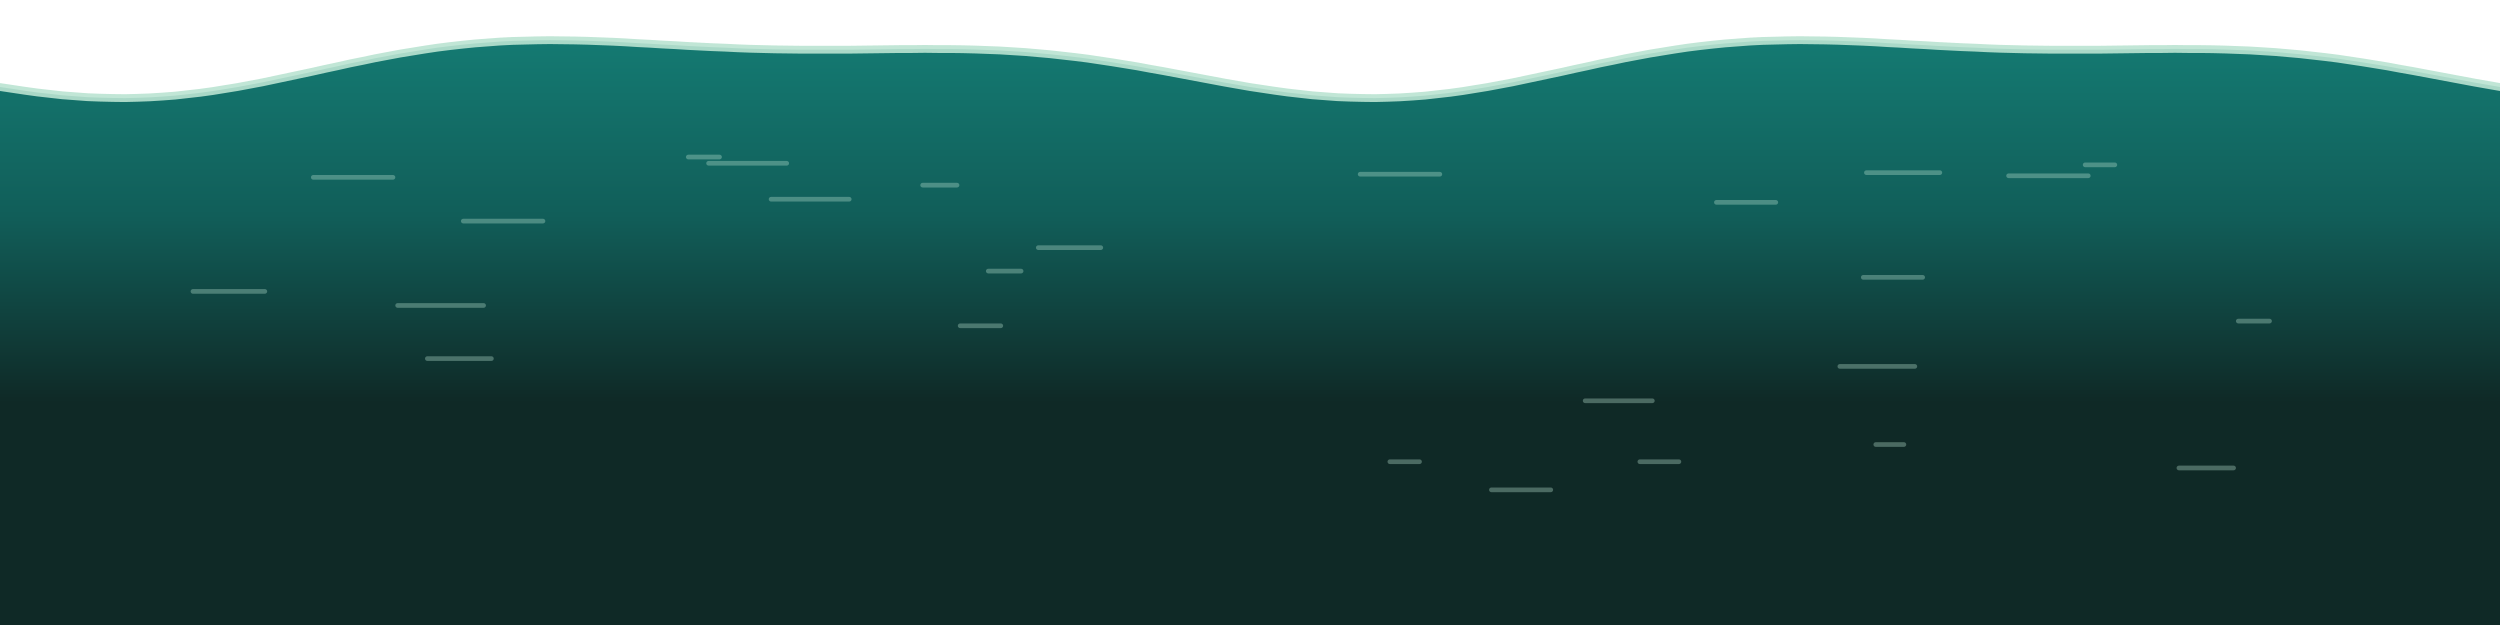
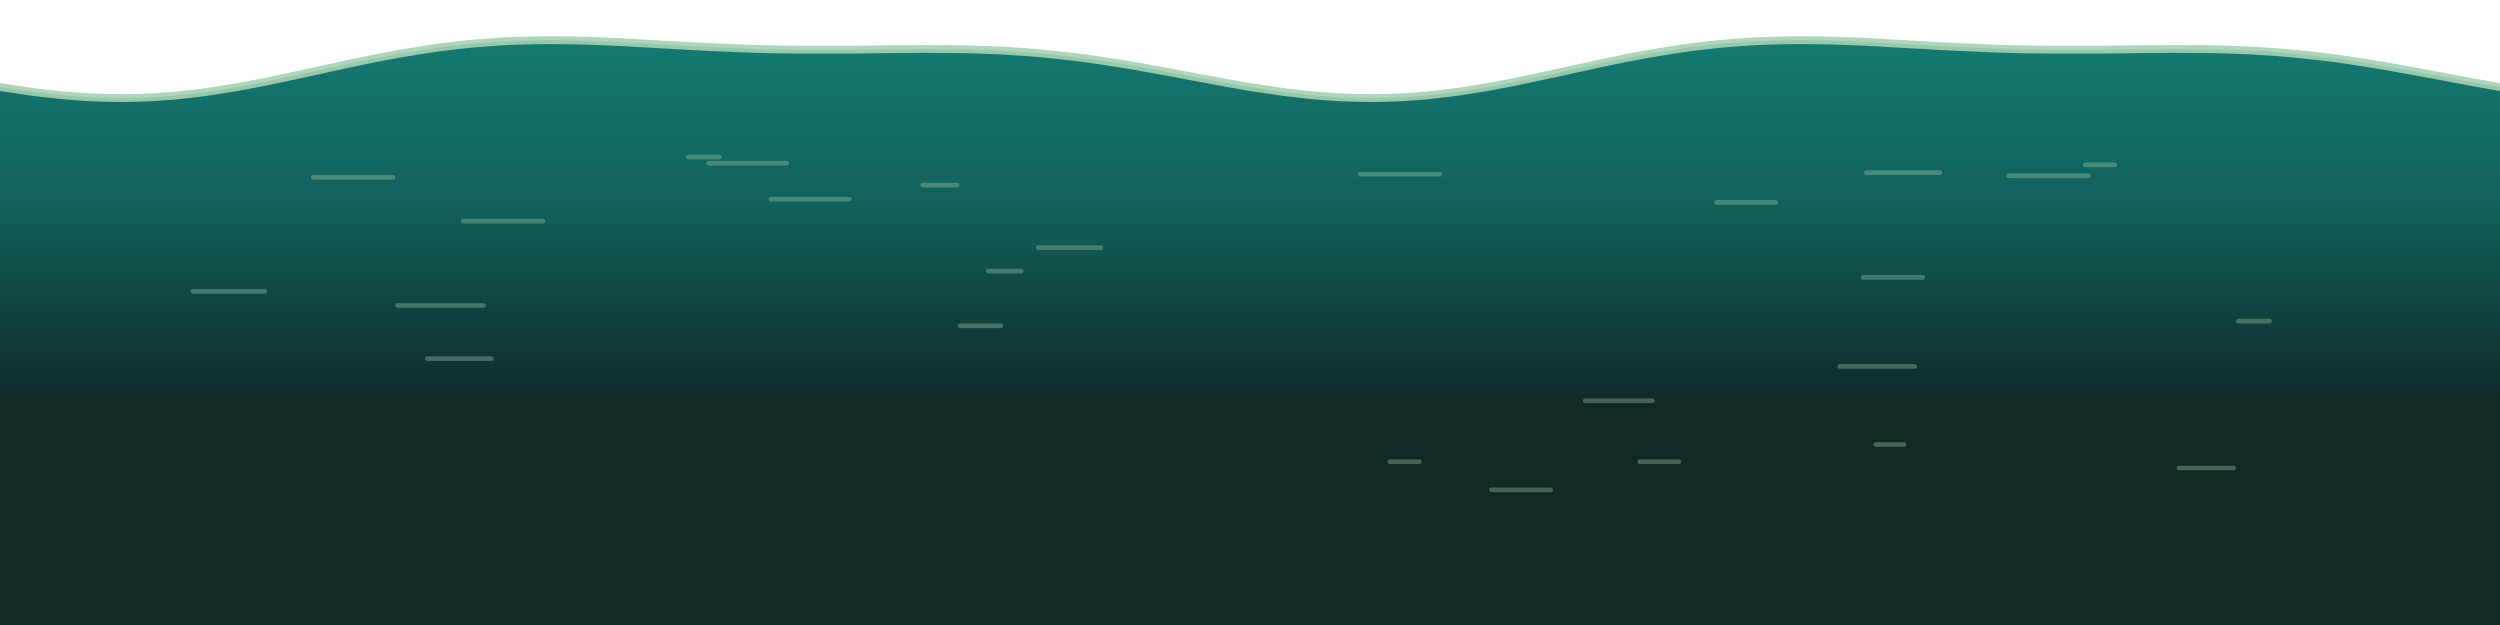
<svg xmlns="http://www.w3.org/2000/svg" viewBox="0 0 1600 400" preserveAspectRatio="none" width="1600" height="400">
  <defs>
    <linearGradient id="g" x1="0" y1="0" x2="0" y2="1">
      <stop offset="0" stop-color="#147A72" />
      <stop offset="0.3" stop-color="#115E59" />
      <stop offset="0.62" stop-color="#0F2926" />
      <stop offset="1" stop-color="#0F2926" />
    </linearGradient>
  </defs>
  <path d="M0,400 L0,55.7 L8,56.9 L16,58.1 L24,59.2 L32,60.1 L40,61.0 L48,61.6 L56,62.2 L64,62.5 L72,62.7 L80,62.8 L88,62.6 L96,62.3 L104,61.8 L112,61.2 L120,60.3 L128,59.4 L136,58.3 L144,57.0 L152,55.7 L160,54.2 L168,52.7 L176,51.0 L184,49.3 L192,47.6 L200,45.9 L208,44.1 L216,42.4 L224,40.6 L232,39.0 L240,37.3 L248,35.8 L256,34.3 L264,33.0 L272,31.7 L280,30.5 L288,29.5 L296,28.6 L304,27.8 L312,27.2 L320,26.6 L328,26.2 L336,26.0 L344,25.8 L352,25.7 L360,25.8 L368,25.9 L376,26.1 L384,26.4 L392,26.7 L400,27.1 L408,27.6 L416,28.0 L424,28.5 L432,28.9 L440,29.4 L448,29.8 L456,30.2 L464,30.5 L472,30.9 L480,31.2 L488,31.4 L496,31.6 L504,31.7 L512,31.8 L520,31.8 L528,31.8 L536,31.8 L544,31.8 L552,31.7 L560,31.6 L568,31.5 L576,31.4 L584,31.4 L592,31.3 L600,31.4 L608,31.4 L616,31.5 L624,31.7 L632,32.0 L640,32.3 L648,32.8 L656,33.3 L664,34.0 L672,34.7 L680,35.6 L688,36.5 L696,37.5 L704,38.7 L712,39.9 L720,41.2 L728,42.5 L736,44.0 L744,45.4 L752,46.9 L760,48.4 L768,49.9 L776,51.4 L784,52.9 L792,54.3 L800,55.7 L808,56.9 L816,58.1 L824,59.2 L832,60.1 L840,61.0 L848,61.6 L856,62.2 L864,62.5 L872,62.7 L880,62.8 L888,62.6 L896,62.3 L904,61.8 L912,61.2 L920,60.3 L928,59.4 L936,58.3 L944,57.0 L952,55.7 L960,54.2 L968,52.7 L976,51.0 L984,49.3 L992,47.6 L1000,45.9 L1008,44.1 L1016,42.4 L1024,40.6 L1032,39.0 L1040,37.3 L1048,35.8 L1056,34.3 L1064,33.0 L1072,31.7 L1080,30.5 L1088,29.5 L1096,28.6 L1104,27.8 L1112,27.2 L1120,26.6 L1128,26.2 L1136,26.0 L1144,25.8 L1152,25.7 L1160,25.8 L1168,25.9 L1176,26.1 L1184,26.4 L1192,26.7 L1200,27.1 L1208,27.6 L1216,28.0 L1224,28.5 L1232,28.9 L1240,29.4 L1248,29.8 L1256,30.2 L1264,30.5 L1272,30.9 L1280,31.2 L1288,31.4 L1296,31.6 L1304,31.7 L1312,31.8 L1320,31.8 L1328,31.8 L1336,31.8 L1344,31.8 L1352,31.7 L1360,31.6 L1368,31.5 L1376,31.4 L1384,31.4 L1392,31.3 L1400,31.4 L1408,31.4 L1416,31.5 L1424,31.7 L1432,32.0 L1440,32.3 L1448,32.8 L1456,33.3 L1464,34.0 L1472,34.7 L1480,35.6 L1488,36.5 L1496,37.5 L1504,38.7 L1512,39.9 L1520,41.2 L1528,42.5 L1536,44.0 L1544,45.4 L1552,46.9 L1560,48.4 L1568,49.9 L1576,51.4 L1584,52.9 L1592,54.3 L1600,55.7 L1600,400 Z" fill="url(#g)" />
-   <path d="M0,55.7 L8,56.9 L16,58.1 L24,59.2 L32,60.1 L40,61.0 L48,61.6 L56,62.2 L64,62.5 L72,62.7 L80,62.8 L88,62.6 L96,62.3 L104,61.8 L112,61.2 L120,60.3 L128,59.4 L136,58.3 L144,57.0 L152,55.7 L160,54.2 L168,52.7 L176,51.0 L184,49.3 L192,47.6 L200,45.9 L208,44.1 L216,42.4 L224,40.6 L232,39.0 L240,37.3 L248,35.8 L256,34.3 L264,33.0 L272,31.7 L280,30.5 L288,29.5 L296,28.6 L304,27.8 L312,27.2 L320,26.6 L328,26.2 L336,26.0 L344,25.8 L352,25.7 L360,25.8 L368,25.9 L376,26.1 L384,26.4 L392,26.7 L400,27.1 L408,27.6 L416,28.0 L424,28.5 L432,28.9 L440,29.4 L448,29.8 L456,30.2 L464,30.5 L472,30.9 L480,31.2 L488,31.4 L496,31.6 L504,31.7 L512,31.8 L520,31.8 L528,31.8 L536,31.8 L544,31.8 L552,31.7 L560,31.6 L568,31.5 L576,31.4 L584,31.4 L592,31.3 L600,31.4 L608,31.4 L616,31.5 L624,31.7 L632,32.0 L640,32.3 L648,32.8 L656,33.3 L664,34.0 L672,34.7 L680,35.6 L688,36.5 L696,37.5 L704,38.7 L712,39.9 L720,41.2 L728,42.5 L736,44.0 L744,45.4 L752,46.9 L760,48.4 L768,49.9 L776,51.4 L784,52.9 L792,54.3 L800,55.7 L808,56.9 L816,58.1 L824,59.2 L832,60.1 L840,61.0 L848,61.6 L856,62.2 L864,62.5 L872,62.7 L880,62.8 L888,62.6 L896,62.3 L904,61.8 L912,61.2 L920,60.3 L928,59.4 L936,58.3 L944,57.0 L952,55.7 L960,54.2 L968,52.7 L976,51.0 L984,49.3 L992,47.6 L1000,45.9 L1008,44.1 L1016,42.4 L1024,40.6 L1032,39.0 L1040,37.3 L1048,35.8 L1056,34.3 L1064,33.0 L1072,31.7 L1080,30.5 L1088,29.5 L1096,28.6 L1104,27.8 L1112,27.2 L1120,26.6 L1128,26.2 L1136,26.0 L1144,25.8 L1152,25.7 L1160,25.8 L1168,25.9 L1176,26.1 L1184,26.4 L1192,26.7 L1200,27.1 L1208,27.6 L1216,28.0 L1224,28.5 L1232,28.9 L1240,29.4 L1248,29.8 L1256,30.2 L1264,30.5 L1272,30.9 L1280,31.2 L1288,31.4 L1296,31.6 L1304,31.7 L1312,31.8 L1320,31.8 L1328,31.8 L1336,31.8 L1344,31.8 L1352,31.7 L1360,31.6 L1368,31.5 L1376,31.4 L1384,31.4 L1392,31.3 L1400,31.4 L1408,31.4 L1416,31.5 L1424,31.7 L1432,32.0 L1440,32.3 L1448,32.8 L1456,33.3 L1464,34.0 L1472,34.7 L1480,35.6 L1488,36.5 L1496,37.5 L1504,38.7 L1512,39.9 L1520,41.2 L1528,42.5 L1536,44.0 L1544,45.4 L1552,46.9 L1560,48.4 L1568,49.9 L1576,51.4 L1584,52.9 L1592,54.3 L1600,55.7" fill="none" stroke="#BAE3D1" stroke-width="5" stroke-linecap="round" opacity="0.9" />
-   <rect x="663" y="157" width="43" height="3" rx="1.5" fill="#BAE3D1" opacity="0.35" />
-   <rect x="-937" y="157" width="43" height="3" rx="1.5" fill="#BAE3D1" opacity="0.35" />
-   <rect x="1333" y="104" width="22" height="3" rx="1.5" fill="#BAE3D1" opacity="0.35" />
-   <rect x="-267" y="104" width="22" height="3" rx="1.5" fill="#BAE3D1" opacity="0.35" />
-   <rect x="1097" y="128" width="41" height="3" rx="1.5" fill="#BAE3D1" opacity="0.35" />
-   <rect x="-503" y="128" width="41" height="3" rx="1.5" fill="#BAE3D1" opacity="0.35" />
-   <rect x="1193" y="109" width="50" height="3" rx="1.5" fill="#BAE3D1" opacity="0.35" />
-   <rect x="-407" y="109" width="50" height="3" rx="1.5" fill="#BAE3D1" opacity="0.35" />
-   <rect x="439" y="99" width="23" height="3" rx="1.5" fill="#BAE3D1" opacity="0.35" />
-   <rect x="-1161" y="99" width="23" height="3" rx="1.5" fill="#BAE3D1" opacity="0.35" />
-   <rect x="888" y="294" width="22" height="3" rx="1.5" fill="#BAE3D1" opacity="0.35" />
-   <rect x="-712" y="294" width="22" height="3" rx="1.5" fill="#BAE3D1" opacity="0.35" />
-   <rect x="492" y="126" width="53" height="3" rx="1.5" fill="#BAE3D1" opacity="0.35" />
-   <rect x="-1108" y="126" width="53" height="3" rx="1.5" fill="#BAE3D1" opacity="0.35" />
-   <rect x="869" y="110" width="54" height="3" rx="1.5" fill="#BAE3D1" opacity="0.35" />
-   <rect x="-731" y="110" width="54" height="3" rx="1.5" fill="#BAE3D1" opacity="0.35" />
-   <rect x="253" y="194" width="58" height="3" rx="1.5" fill="#BAE3D1" opacity="0.35" />
-   <rect x="-1347" y="194" width="58" height="3" rx="1.5" fill="#BAE3D1" opacity="0.35" />
-   <rect x="1284" y="111" width="54" height="3" rx="1.5" fill="#BAE3D1" opacity="0.35" />
-   <rect x="-316" y="111" width="54" height="3" rx="1.5" fill="#BAE3D1" opacity="0.35" />
-   <rect x="1199" y="283" width="21" height="3" rx="1.5" fill="#BAE3D1" opacity="0.35" />
-   <rect x="-401" y="283" width="21" height="3" rx="1.5" fill="#BAE3D1" opacity="0.35" />
-   <rect x="452" y="103" width="53" height="3" rx="1.5" fill="#BAE3D1" opacity="0.35" />
-   <rect x="-1148" y="103" width="53" height="3" rx="1.5" fill="#BAE3D1" opacity="0.35" />
-   <rect x="272" y="228" width="44" height="3" rx="1.5" fill="#BAE3D1" opacity="0.35" />
-   <rect x="-1328" y="228" width="44" height="3" rx="1.5" fill="#BAE3D1" opacity="0.35" />
-   <rect x="295" y="140" width="54" height="3" rx="1.5" fill="#BAE3D1" opacity="0.35" />
-   <rect x="-1305" y="140" width="54" height="3" rx="1.5" fill="#BAE3D1" opacity="0.35" />
-   <rect x="631" y="172" width="24" height="3" rx="1.5" fill="#BAE3D1" opacity="0.35" />
-   <rect x="-969" y="172" width="24" height="3" rx="1.5" fill="#BAE3D1" opacity="0.35" />
-   <rect x="1191" y="176" width="41" height="3" rx="1.5" fill="#BAE3D1" opacity="0.35" />
-   <rect x="-409" y="176" width="41" height="3" rx="1.5" fill="#BAE3D1" opacity="0.35" />
-   <rect x="199" y="112" width="54" height="3" rx="1.5" fill="#BAE3D1" opacity="0.35" />
-   <rect x="-1401" y="112" width="54" height="3" rx="1.5" fill="#BAE3D1" opacity="0.35" />
-   <rect x="122" y="185" width="49" height="3" rx="1.5" fill="#BAE3D1" opacity="0.35" />
-   <rect x="-1478" y="185" width="49" height="3" rx="1.5" fill="#BAE3D1" opacity="0.35" />
-   <rect x="1393" y="298" width="38" height="3" rx="1.5" fill="#BAE3D1" opacity="0.35" />
-   <rect x="-207" y="298" width="38" height="3" rx="1.5" fill="#BAE3D1" opacity="0.35" />
-   <rect x="953" y="312" width="41" height="3" rx="1.5" fill="#BAE3D1" opacity="0.35" />
-   <rect x="-647" y="312" width="41" height="3" rx="1.5" fill="#BAE3D1" opacity="0.35" />
-   <rect x="613" y="207" width="29" height="3" rx="1.5" fill="#BAE3D1" opacity="0.35" />
-   <rect x="-987" y="207" width="29" height="3" rx="1.5" fill="#BAE3D1" opacity="0.35" />
-   <rect x="1431" y="204" width="23" height="3" rx="1.5" fill="#BAE3D1" opacity="0.35" />
-   <rect x="-169" y="204" width="23" height="3" rx="1.5" fill="#BAE3D1" opacity="0.35" />
-   <rect x="1176" y="233" width="51" height="3" rx="1.5" fill="#BAE3D1" opacity="0.35" />
-   <rect x="-424" y="233" width="51" height="3" rx="1.5" fill="#BAE3D1" opacity="0.35" />
-   <rect x="1013" y="255" width="46" height="3" rx="1.5" fill="#BAE3D1" opacity="0.35" />
-   <rect x="-587" y="255" width="46" height="3" rx="1.5" fill="#BAE3D1" opacity="0.35" />
-   <rect x="589" y="117" width="25" height="3" rx="1.5" fill="#BAE3D1" opacity="0.35" />
-   <rect x="-1011" y="117" width="25" height="3" rx="1.5" fill="#BAE3D1" opacity="0.35" />
-   <rect x="1048" y="294" width="28" height="3" rx="1.5" fill="#BAE3D1" opacity="0.35" />
-   <rect x="-552" y="294" width="28" height="3" rx="1.5" fill="#BAE3D1" opacity="0.35" />
+   <path d="M0,55.7 L8,56.9 L16,58.1 L24,59.2 L32,60.1 L40,61.0 L48,61.6 L56,62.2 L64,62.5 L72,62.7 L80,62.8 L88,62.6 L96,62.3 L104,61.8 L112,61.2 L120,60.3 L128,59.4 L136,58.3 L144,57.0 L152,55.7 L160,54.2 L168,52.7 L176,51.0 L184,49.3 L192,47.6 L200,45.9 L208,44.1 L216,42.4 L224,40.6 L232,39.0 L240,37.3 L248,35.8 L256,34.3 L264,33.0 L272,31.7 L280,30.5 L288,29.5 L296,28.6 L304,27.8 L312,27.2 L320,26.6 L328,26.2 L336,26.0 L344,25.8 L352,25.7 L360,25.8 L368,25.9 L376,26.1 L384,26.4 L392,26.7 L400,27.1 L408,27.6 L416,28.0 L424,28.5 L432,28.9 L440,29.4 L448,29.8 L456,30.2 L464,30.5 L472,30.9 L480,31.2 L488,31.4 L496,31.6 L504,31.7 L512,31.8 L520,31.8 L528,31.8 L536,31.8 L544,31.8 L552,31.7 L560,31.6 L568,31.5 L576,31.4 L584,31.4 L592,31.3 L600,31.4 L608,31.4 L616,31.5 L624,31.7 L632,32.0 L640,32.3 L648,32.8 L656,33.3 L664,34.0 L672,34.7 L680,35.6 L688,36.5 L696,37.5 L704,38.7 L712,39.9 L720,41.2 L728,42.5 L736,44.0 L744,45.4 L752,46.9 L760,48.4 L768,49.9 L776,51.4 L784,52.9 L792,54.3 L800,55.7 L808,56.9 L816,58.1 L824,59.2 L832,60.1 L840,61.0 L848,61.6 L856,62.2 L864,62.5 L872,62.7 L880,62.8 L888,62.6 L896,62.3 L904,61.8 L912,61.2 L920,60.3 L928,59.4 L936,58.3 L944,57.0 L952,55.7 L960,54.2 L968,52.7 L976,51.0 L984,49.3 L992,47.6 L1000,45.9 L1008,44.1 L1016,42.4 L1024,40.6 L1032,39.0 L1040,37.3 L1048,35.8 L1056,34.3 L1064,33.0 L1072,31.7 L1080,30.5 L1088,29.5 L1096,28.6 L1104,27.8 L1112,27.2 L1120,26.6 L1128,26.2 L1136,26.0 L1144,25.8 L1152,25.7 L1160,25.8 L1168,25.9 L1176,26.1 L1184,26.4 L1192,26.7 L1200,27.1 L1208,27.6 L1216,28.0 L1224,28.5 L1232,28.9 L1240,29.4 L1248,29.8 L1256,30.2 L1264,30.5 L1272,30.9 L1280,31.2 L1288,31.4 L1296,31.6 L1304,31.7 L1312,31.8 L1320,31.8 L1328,31.8 L1336,31.8 L1344,31.8 L1352,31.7 L1360,31.6 L1368,31.5 L1376,31.4 L1384,31.4 L1392,31.3 L1400,31.4 L1408,31.4 L1416,31.5 L1424,31.7 L1432,32.0 L1440,32.3 L1448,32.8 L1456,33.3 L1464,34.0 L1472,34.7 L1480,35.6 L1488,36.5 L1496,37.5 L1504,38.7 L1512,39.9 L1520,41.2 L1528,42.5 L1536,44.0 L1544,45.4 L1552,46.9 L1560,48.4 L1568,49.9 L1576,51.4 L1584,52.9 L1592,54.3 L1600,55.7" fill="none" stroke="#a5d2b2" stroke-width="5" stroke-linecap="round" opacity="0.9" />
+   <rect x="663" y="157" width="43" height="3" rx="1.5" fill="#a5d2b2" opacity="0.35" />
+   <rect x="-937" y="157" width="43" height="3" rx="1.5" fill="#a5d2b2" opacity="0.35" />
+   <rect x="1333" y="104" width="22" height="3" rx="1.5" fill="#a5d2b2" opacity="0.35" />
+   <rect x="-267" y="104" width="22" height="3" rx="1.5" fill="#a5d2b2" opacity="0.35" />
+   <rect x="1097" y="128" width="41" height="3" rx="1.5" fill="#a5d2b2" opacity="0.35" />
+   <rect x="-503" y="128" width="41" height="3" rx="1.5" fill="#a5d2b2" opacity="0.35" />
+   <rect x="1193" y="109" width="50" height="3" rx="1.5" fill="#a5d2b2" opacity="0.35" />
+   <rect x="-407" y="109" width="50" height="3" rx="1.5" fill="#a5d2b2" opacity="0.35" />
+   <rect x="439" y="99" width="23" height="3" rx="1.5" fill="#a5d2b2" opacity="0.35" />
+   <rect x="-1161" y="99" width="23" height="3" rx="1.5" fill="#a5d2b2" opacity="0.35" />
+   <rect x="888" y="294" width="22" height="3" rx="1.5" fill="#a5d2b2" opacity="0.35" />
+   <rect x="-712" y="294" width="22" height="3" rx="1.5" fill="#a5d2b2" opacity="0.35" />
+   <rect x="492" y="126" width="53" height="3" rx="1.5" fill="#a5d2b2" opacity="0.35" />
+   <rect x="-1108" y="126" width="53" height="3" rx="1.5" fill="#a5d2b2" opacity="0.35" />
+   <rect x="869" y="110" width="54" height="3" rx="1.5" fill="#a5d2b2" opacity="0.35" />
+   <rect x="-731" y="110" width="54" height="3" rx="1.5" fill="#a5d2b2" opacity="0.35" />
+   <rect x="253" y="194" width="58" height="3" rx="1.5" fill="#a5d2b2" opacity="0.35" />
+   <rect x="-1347" y="194" width="58" height="3" rx="1.5" fill="#a5d2b2" opacity="0.35" />
+   <rect x="1284" y="111" width="54" height="3" rx="1.5" fill="#a5d2b2" opacity="0.35" />
+   <rect x="-316" y="111" width="54" height="3" rx="1.5" fill="#a5d2b2" opacity="0.35" />
+   <rect x="1199" y="283" width="21" height="3" rx="1.5" fill="#a5d2b2" opacity="0.35" />
+   <rect x="-401" y="283" width="21" height="3" rx="1.5" fill="#a5d2b2" opacity="0.35" />
+   <rect x="452" y="103" width="53" height="3" rx="1.5" fill="#a5d2b2" opacity="0.35" />
+   <rect x="-1148" y="103" width="53" height="3" rx="1.5" fill="#a5d2b2" opacity="0.35" />
+   <rect x="272" y="228" width="44" height="3" rx="1.5" fill="#a5d2b2" opacity="0.35" />
+   <rect x="-1328" y="228" width="44" height="3" rx="1.5" fill="#a5d2b2" opacity="0.35" />
+   <rect x="295" y="140" width="54" height="3" rx="1.5" fill="#a5d2b2" opacity="0.35" />
+   <rect x="-1305" y="140" width="54" height="3" rx="1.5" fill="#a5d2b2" opacity="0.35" />
+   <rect x="631" y="172" width="24" height="3" rx="1.5" fill="#a5d2b2" opacity="0.35" />
+   <rect x="-969" y="172" width="24" height="3" rx="1.5" fill="#a5d2b2" opacity="0.35" />
+   <rect x="1191" y="176" width="41" height="3" rx="1.5" fill="#a5d2b2" opacity="0.35" />
+   <rect x="-409" y="176" width="41" height="3" rx="1.5" fill="#a5d2b2" opacity="0.35" />
+   <rect x="199" y="112" width="54" height="3" rx="1.5" fill="#a5d2b2" opacity="0.35" />
+   <rect x="-1401" y="112" width="54" height="3" rx="1.5" fill="#a5d2b2" opacity="0.35" />
+   <rect x="122" y="185" width="49" height="3" rx="1.5" fill="#a5d2b2" opacity="0.35" />
+   <rect x="-1478" y="185" width="49" height="3" rx="1.5" fill="#a5d2b2" opacity="0.35" />
+   <rect x="1393" y="298" width="38" height="3" rx="1.5" fill="#a5d2b2" opacity="0.35" />
+   <rect x="-207" y="298" width="38" height="3" rx="1.5" fill="#a5d2b2" opacity="0.35" />
+   <rect x="953" y="312" width="41" height="3" rx="1.5" fill="#a5d2b2" opacity="0.35" />
+   <rect x="-647" y="312" width="41" height="3" rx="1.5" fill="#a5d2b2" opacity="0.35" />
+   <rect x="613" y="207" width="29" height="3" rx="1.5" fill="#a5d2b2" opacity="0.35" />
+   <rect x="-987" y="207" width="29" height="3" rx="1.5" fill="#a5d2b2" opacity="0.35" />
+   <rect x="1431" y="204" width="23" height="3" rx="1.5" fill="#a5d2b2" opacity="0.35" />
+   <rect x="-169" y="204" width="23" height="3" rx="1.5" fill="#a5d2b2" opacity="0.35" />
+   <rect x="1176" y="233" width="51" height="3" rx="1.5" fill="#a5d2b2" opacity="0.35" />
+   <rect x="-424" y="233" width="51" height="3" rx="1.5" fill="#a5d2b2" opacity="0.35" />
+   <rect x="1013" y="255" width="46" height="3" rx="1.5" fill="#a5d2b2" opacity="0.35" />
+   <rect x="-587" y="255" width="46" height="3" rx="1.5" fill="#a5d2b2" opacity="0.35" />
+   <rect x="589" y="117" width="25" height="3" rx="1.5" fill="#a5d2b2" opacity="0.35" />
+   <rect x="-1011" y="117" width="25" height="3" rx="1.5" fill="#a5d2b2" opacity="0.35" />
+   <rect x="1048" y="294" width="28" height="3" rx="1.5" fill="#a5d2b2" opacity="0.35" />
+   <rect x="-552" y="294" width="28" height="3" rx="1.5" fill="#a5d2b2" opacity="0.35" />
</svg>
